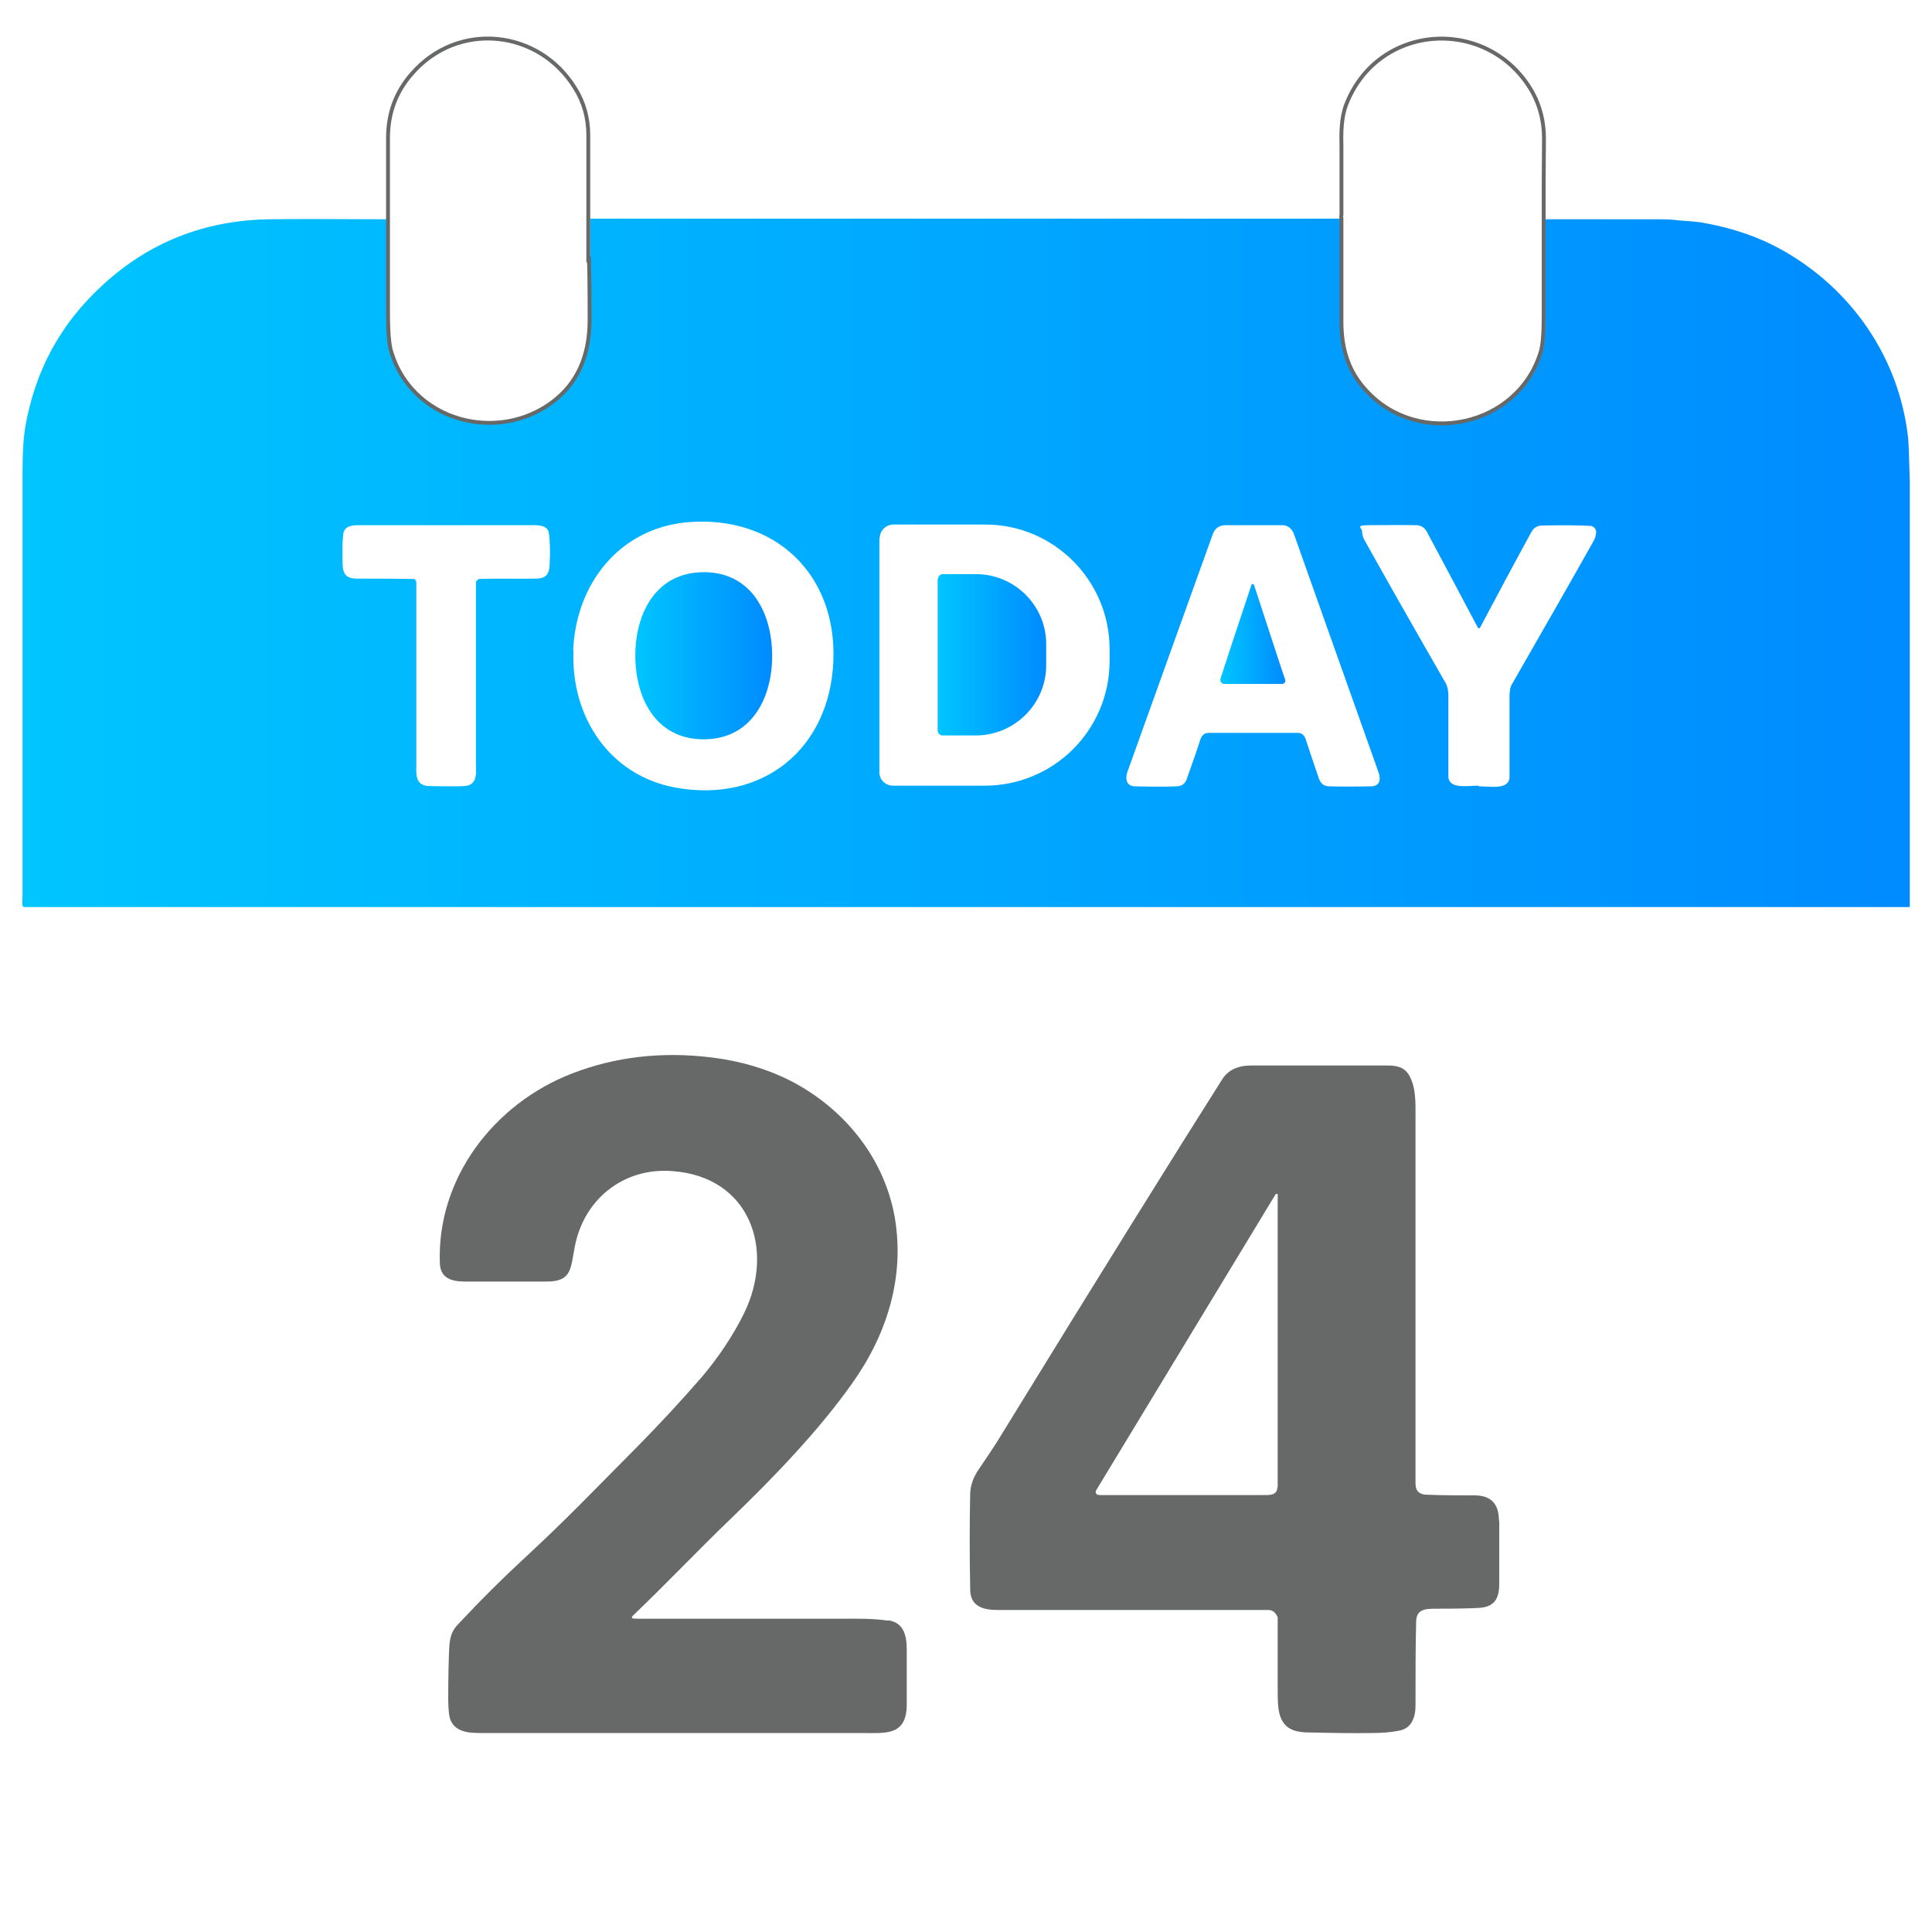
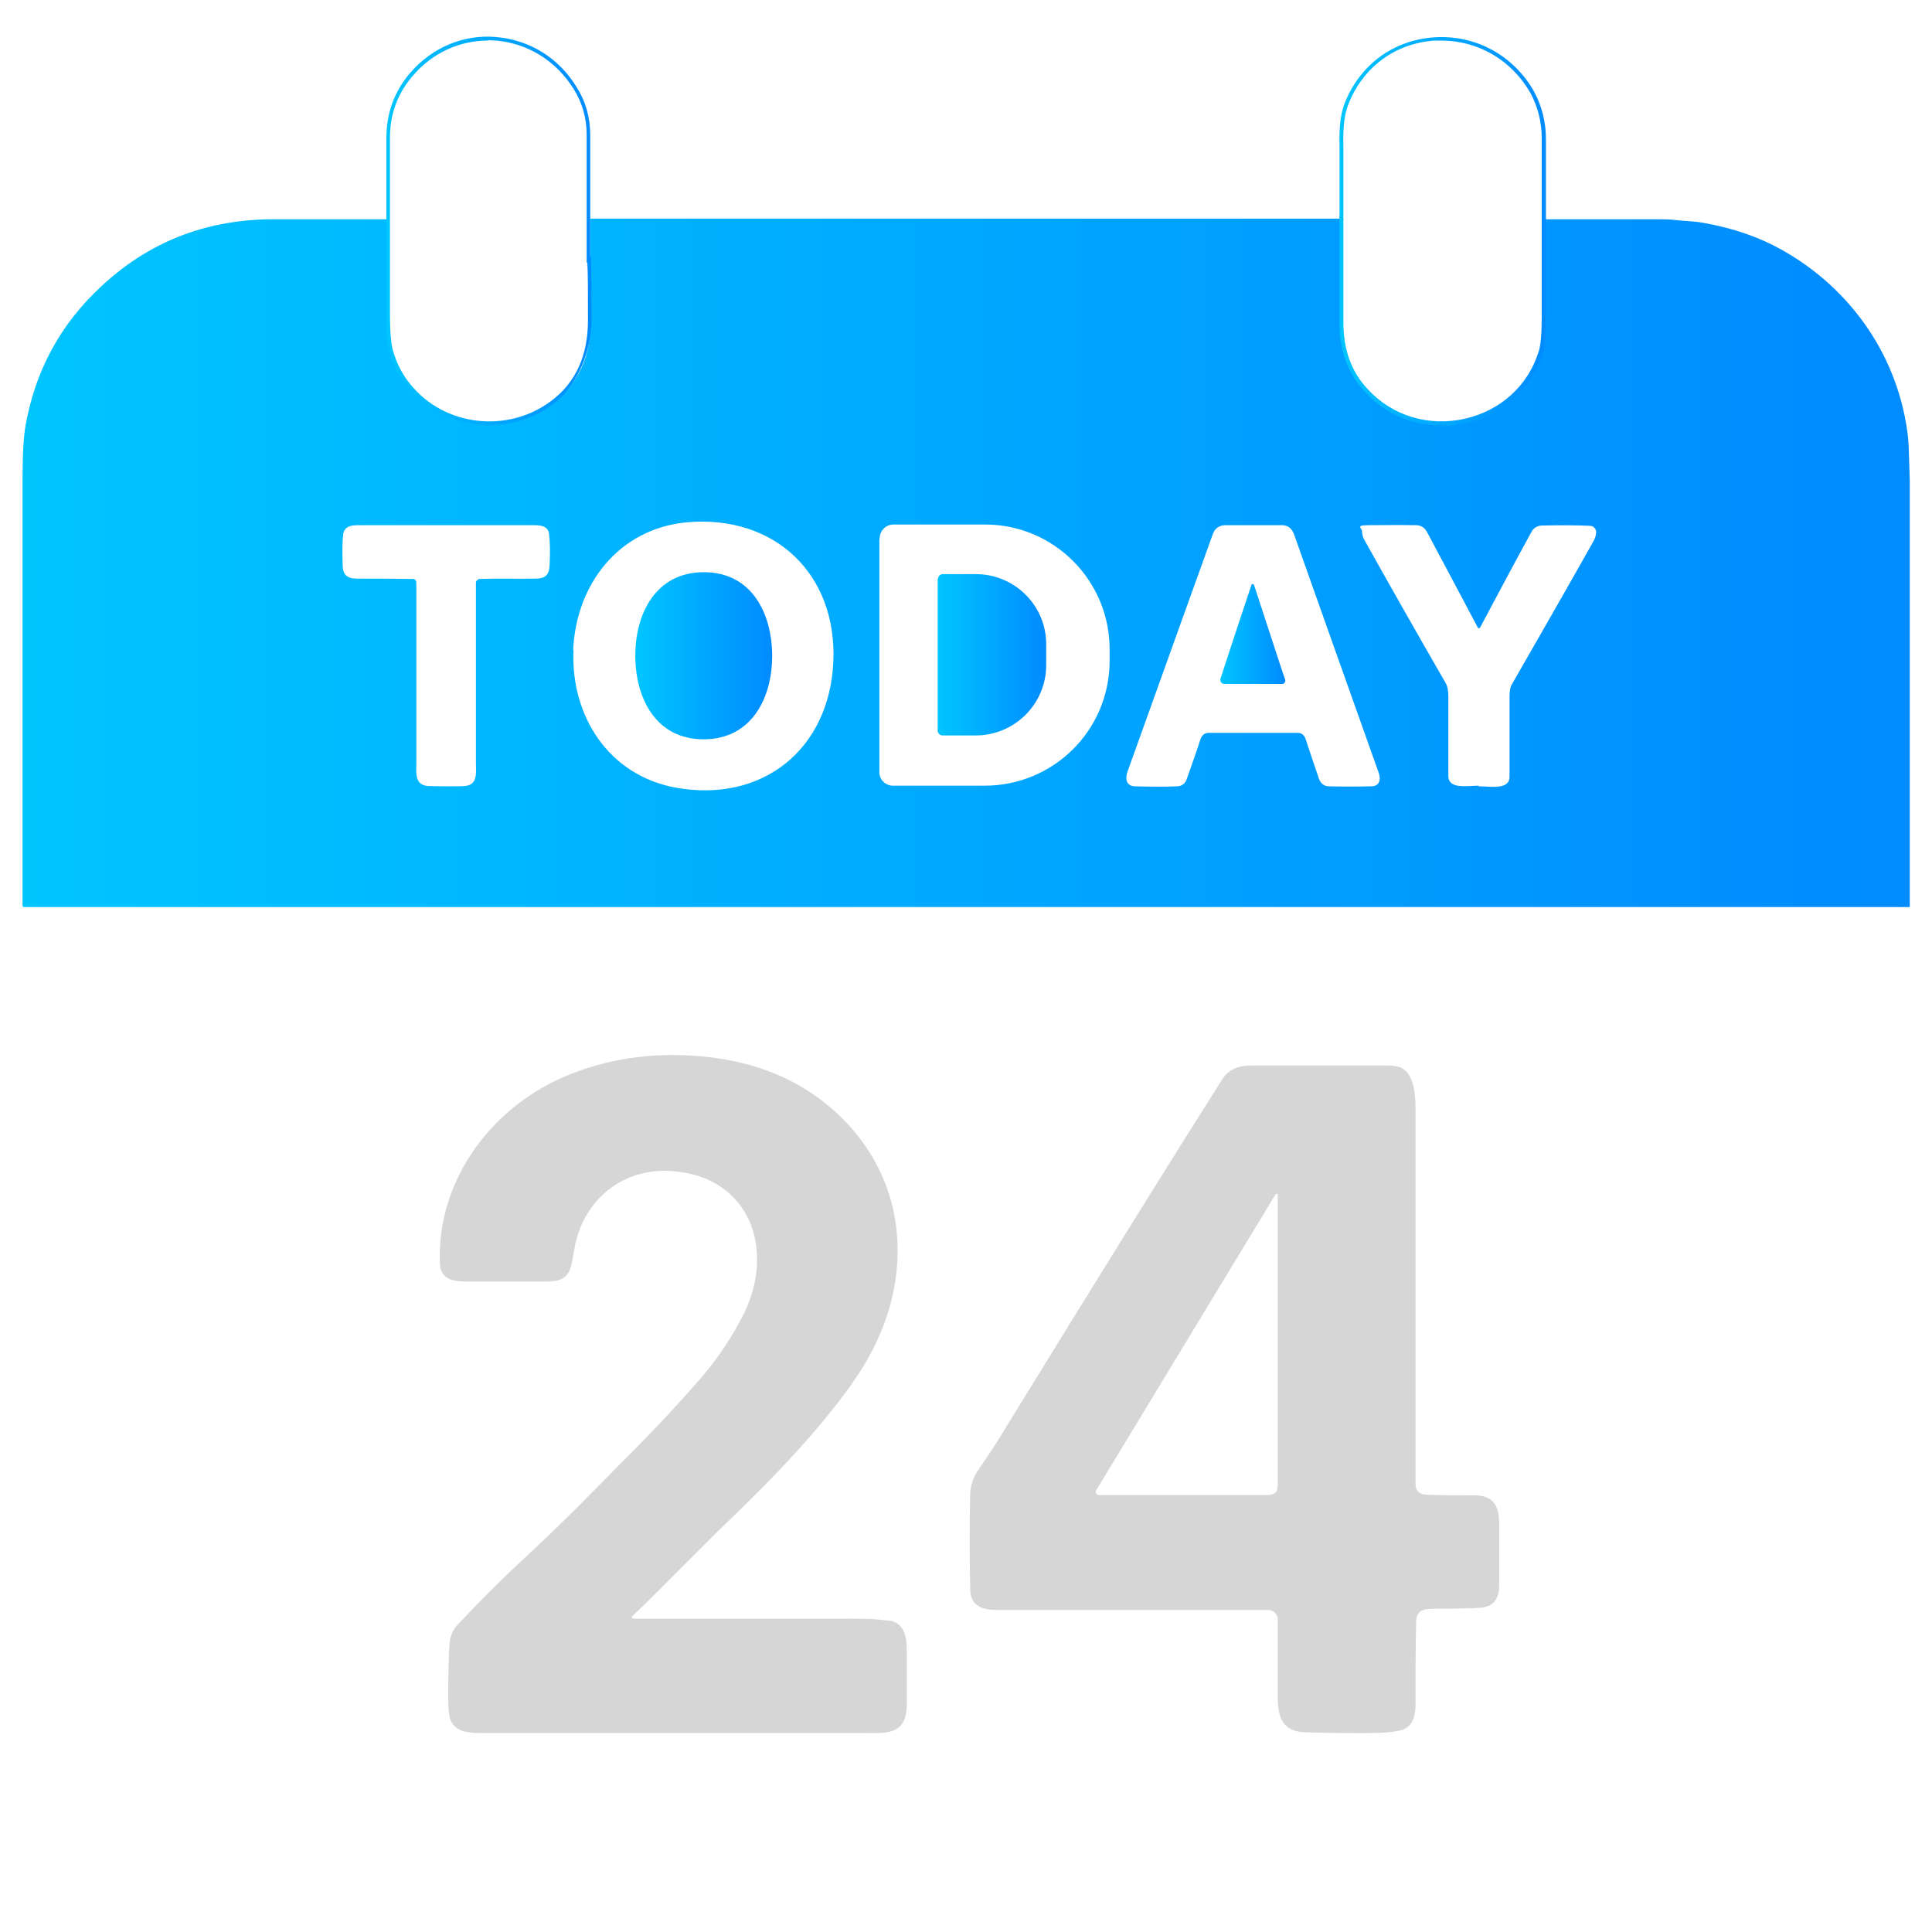
- <svg xmlns="http://www.w3.org/2000/svg" id="Layer_4" width="600" height="600" version="1.1" viewBox="0 0 600 600">
+ <svg xmlns="http://www.w3.org/2000/svg" xmlns:xlink="http://www.w3.org/1999/xlink" id="Layer_4" width="600" height="600" version="1.1" viewBox="0 0 600 600">
  <defs>
    <style>
      .st0 {
+         fill: #d6d6d6;
+       }
+ 
+       .st1 {
        fill: url(#linear-gradient2);
      }

-       .st1 {
+       .st2 {
        fill: url(#linear-gradient1);
      }

-       .st2 {
+       .st3 {
        fill: url(#linear-gradient3);
      }

-       .st3 {
-         fill: #676868;
-       }
- 
      .st4 {
-         fill: url(#linear-gradient);
+         fill: url(#linear-gradient5);
      }

      .st5 {
-         fill: none;
-         stroke: #676868;
-         stroke-miterlimit: 10;
-         stroke-width: 1.2px;
+         fill: url(#linear-gradient4);
+       }
+ 
+       .st6 {
+         fill: url(#linear-gradient);
      }
    </style>
-     <linearGradient id="linear-gradient" x1="7" y1="427.1" x2="593" y2="427.1" gradientTransform="translate(0 602) scale(1 -1)" gradientUnits="userSpaceOnUse">
+     <linearGradient id="linear-gradient" x1="7" y1="2128.8" x2="593.1" y2="2128.8" gradientTransform="translate(0 -1954)" gradientUnits="userSpaceOnUse">
      <stop offset="0" stop-color="#00c5ff" />
      <stop offset="1" stop-color="#008bff" />
    </linearGradient>
-     <linearGradient id="linear-gradient1" x1="197.3" y1="398.3" x2="239.8" y2="398.3" gradientTransform="translate(0 602) scale(1 -1)" gradientUnits="userSpaceOnUse">
+     <linearGradient id="linear-gradient1" x1="197.3" y1="2157.6" x2="239.8" y2="2157.6" gradientTransform="translate(0 -1954)" gradientUnits="userSpaceOnUse">
      <stop offset="0" stop-color="#00c5ff" />
      <stop offset="1" stop-color="#008bff" />
    </linearGradient>
-     <linearGradient id="linear-gradient2" x1="291.2" y1="398.7" x2="325" y2="398.7" gradientTransform="translate(0 602) scale(1 -1)" gradientUnits="userSpaceOnUse">
+     <linearGradient id="linear-gradient2" x1="291.2" y1="2157.3" x2="325" y2="2157.3" gradientTransform="translate(0 -1954)" gradientUnits="userSpaceOnUse">
      <stop offset="0" stop-color="#00c5ff" />
      <stop offset="1" stop-color="#008bff" />
    </linearGradient>
-     <linearGradient id="linear-gradient3" x1="379.2" y1="405.1" x2="399.3" y2="405.1" gradientTransform="translate(0 602) scale(1 -1)" gradientUnits="userSpaceOnUse">
+     <linearGradient id="linear-gradient3" x1="379.2" y1="2150.9" x2="399.3" y2="2150.9" gradientTransform="translate(0 -1954)" gradientUnits="userSpaceOnUse">
      <stop offset="0" stop-color="#00c5ff" />
      <stop offset="1" stop-color="#008bff" />
    </linearGradient>
+     <linearGradient id="linear-gradient4" x1="119.9" y1="71.7" x2="183.7" y2="71.7" gradientTransform="matrix(1,0,0,1,0,0)" xlink:href="#linear-gradient" />
+     <linearGradient id="linear-gradient5" x1="415.9" y1="71.8" x2="480.1" y2="71.8" gradientTransform="matrix(1,0,0,1,0,0)" xlink:href="#linear-gradient" />
  </defs>
  <g>
-     <path class="st4" d="M417.1,68.1v32.2c0,8.6,2.5,15.6,7.8,21.2,16.3,17.7,47.1,11.2,54.1-12.2.6-2,.9-5.7.9-11v-30.2h34.6c2.2,0,4.4,0,6.4.3,3,.3,5.7.3,8.6.9,8.9,1.6,16.9,4.4,23.7,8.2,21.9,12.2,36.7,33.7,39.4,58.7.2,2.4.3,6.8.5,13.2v132.1c0,.1,0,.2-.2.2H7.6c-.3,0-.6-.2-.6-.5-.1-.9,0-2,0-3.4v-126.4c0-6-.1-12.7.8-18.5,3-17.6,10.9-32.3,24-44.3,14.4-13.3,31.5-20.1,51.5-20.5,6.7-.1,19.3-.1,37.6,0v27.9c0,3.5,0,8.9.8,12.5,1.2,4.2,3,7.9,5.7,11.2,10.8,13.3,30.9,15.4,44.5,5.2,7.8-5.8,11.6-14.4,11.6-25.5s-.1-16.4-.2-19.3v-12.2h234-.1ZM178.1,201.9c-.9,20.5,11,38.9,31.7,42.7,27.1,4.9,47.8-12,49-39.1,1.2-27.1-18.1-45.7-45.5-43.3-21.1,2-34.4,19.2-35.3,39.7h.1ZM138.7,244.2c2.8,0,4.6,0,5.6-.1,4.2-.3,3.5-4.2,3.5-7.3v-55.8c0-.6.5-1,1-1.2,5.9-.2,11.6,0,17.4-.1,3.4,0,4.4-1.3,4.5-4.5.2-3.9.1-7.1-.2-9.4-.3-2.9-3.5-2.7-5.8-2.7h-52.3c-2.3,0-5.3-.2-5.8,2.7-.3,2.3-.3,5.4-.2,9.4.1,3.2,1.2,4.5,4.5,4.5,5.8,0,11.6,0,17.4.1.6,0,1,.5,1,1.2v55.8c0,3.1-.6,6.9,3.5,7.3,1,0,2.9.1,5.6.1h.5ZM273.1,167.3v72.4c-.1,2.4,1.9,4.3,4.2,4.3h28.5c21.3,0,38.7-17.1,38.8-38.6h0v-3.8c0-21.3-17.3-38.7-38.6-38.7h-28.5c-2.4,0-4.3,1.9-4.3,4.3h-.1ZM389.2,227.6h13.4c1.5-.1,2.4.5,2.9,2,.8,2.5,2.2,6.6,4.1,12.2.6,1.6,1.6,2.4,3.2,2.4,4.1.1,8.5.1,13,0,2.8,0,3.1-2.3,2.3-4.4-12.2-34.4-21-59-26.2-73.8-.7-2-2.1-3-4.1-2.9h-17.1c-2,0-3.4.9-4.1,2.9-5.3,14.8-14.2,39.4-26.5,73.8-.7,2.1-.3,4.3,2.3,4.4,4.5.1,8.9.2,13,0,1.6,0,2.7-.8,3.2-2.4,2-5.6,3.4-9.6,4.2-12.2.5-1.4,1.4-2.1,2.9-2h13.4,0ZM459.4,244.2c3.5,0,9.4,1.2,9.4-3v-25.2c0-1,.2-2.8.8-3.6,10-17.4,18.4-32.1,25.2-44.2.6-1,.9-2.1.9-3s-.8-1.9-1.9-1.9c-4.3-.2-9.1-.2-14.8-.1-1.5,0-2.7.7-3.4,2-5.7,10.4-11,20.4-16,29.8,0,0-.1.1-.3.1s-.2,0-.3-.1c-5-9.4-10.2-19.3-15.9-29.9-.7-1.3-1.9-2-3.4-2-5.7-.1-10.7,0-14.8,0s-1.9.9-1.9,1.9.3,2,.9,3c6.8,12.2,15.2,27,25.1,44.2.5.8.8,2.5.8,3.6v25.2c0,4.2,5.9,3,9.4,3v.2Z" />
-     <path class="st1" d="M218.6,177.7c14.9,0,21.2,12.9,21.2,26s-6.4,25.9-21.3,25.9-21.2-12.9-21.2-26,6.4-25.9,21.3-25.9Z" />
-     <path class="st0" d="M291.3,179.8c0-.8.7-1.5,1.5-1.5h10.3c12,0,21.9,9.8,21.8,21.9h0v6.4c0,12-9.8,21.8-21.9,21.8h-10.3c-.8,0-1.5-.7-1.5-1.6v-47h.1Z" />
-     <path class="st2" d="M389.2,181.5h.2c6.4,19.6,9.6,29.4,9.7,29.5.2.6-.1,1.2-.7,1.4h-18.2c-.6,0-1.2-.5-1.2-1.2v-.3s3.2-10,9.7-29.4h0c0-.1.1-.1.2-.1h.1Z" />
+     <path class="st6" d="M417.1,68.1v32.2c0,8.6,2.5,15.6,7.8,21.2,16.3,17.7,47.1,11.2,54.1-12.2.6-2,.9-5.7.9-11v-30.2h34.6c2.2,0,4.4,0,6.4.3,3,.3,5.7.3,8.6.9,8.9,1.6,16.9,4.4,23.7,8.2,21.9,12.2,36.7,33.7,39.4,58.7.2,2.4.3,6.8.5,13.2v132.1c0,.1,0,.2-.2.2H7.6c-.3,0-.6-.2-.6-.5,0-.9,0-2,0-3.4v-126.4c0-6,0-12.7.8-18.5,3-17.6,10.9-32.3,24-44.3,14.4-13.3,31.5-20.1,51.5-20.5,6.7,0,19.3,0,37.6,0v27.9c0,3.5,0,8.9.8,12.5,1.2,4.2,3,7.9,5.7,11.2,10.8,13.3,30.9,15.4,44.5,5.2,7.8-5.8,11.6-14.4,11.6-25.5s-.1-16.4-.2-19.3v-12.2h234-.1v.2ZM178.1,201.9c-.9,20.5,11,38.9,31.7,42.7,27.1,4.9,47.8-12,49-39.1,1.2-27.1-18.1-45.7-45.5-43.3-21.1,2-34.4,19.2-35.3,39.7h.1ZM138.7,244.2c2.8,0,4.6,0,5.6-.1,4.2-.3,3.5-4.2,3.5-7.3v-55.8c0-.6.5-1,1-1.2,5.9-.2,11.6,0,17.4-.1,3.4,0,4.4-1.3,4.5-4.5.2-3.9.1-7.1-.2-9.4-.3-2.9-3.5-2.7-5.8-2.7h-52.3c-2.3,0-5.3-.2-5.8,2.7-.3,2.3-.3,5.4-.2,9.4,0,3.2,1.2,4.5,4.5,4.5,5.8,0,11.6,0,17.4.1.6,0,1,.5,1,1.2v55.8c0,3.1-.6,6.9,3.5,7.3,1,0,2.9.1,5.6.1h.5-.2ZM273.1,167.3v72.4c-.1,2.4,1.9,4.3,4.2,4.3h28.5c21.3,0,38.7-17.1,38.8-38.6h0v-3.8c0-21.3-17.3-38.7-38.6-38.7h-28.5c-2.4,0-4.3,1.9-4.3,4.3h-.1ZM389.2,227.6h13.4c1.5-.1,2.4.5,2.9,2,.8,2.5,2.2,6.6,4.1,12.2.6,1.6,1.6,2.4,3.2,2.4,4.1.1,8.5.1,13,0,2.8,0,3.1-2.3,2.3-4.4-12.2-34.4-21-59-26.2-73.8-.7-2-2.1-3-4.1-2.9h-17.1c-2,0-3.4.9-4.1,2.9-5.3,14.8-14.2,39.4-26.5,73.8-.7,2.1-.3,4.3,2.3,4.4,4.5.1,8.9.2,13,0,1.6,0,2.7-.8,3.2-2.4,2-5.6,3.4-9.6,4.2-12.2.5-1.4,1.4-2.1,2.9-2h13.5ZM459.4,244.2c3.5,0,9.4,1.2,9.4-3v-25.2c0-1,.2-2.8.8-3.6,10-17.4,18.4-32.1,25.2-44.2.6-1,.9-2.1.9-3s-.8-1.9-1.9-1.9c-4.3-.2-9.1-.2-14.8-.1-1.5,0-2.7.7-3.4,2-5.7,10.4-11,20.4-16,29.8,0,0-.1.1-.3.1s-.2,0-.3-.1c-5-9.4-10.2-19.3-15.9-29.9-.7-1.3-1.9-2-3.4-2-5.7-.1-10.7,0-14.8,0s-1.9.9-1.9,1.9.3,2,.9,3c6.8,12.2,15.2,27,25.1,44.2.5.8.8,2.5.8,3.6v25.2c0,4.2,5.9,3,9.4,3v.2h.2Z" />
+     <path class="st2" d="M218.6,177.7c14.9,0,21.2,12.9,21.2,26s-6.4,25.9-21.3,25.9-21.2-12.9-21.2-26,6.4-25.9,21.3-25.9Z" />
+     <path class="st1" d="M291.3,179.8c0-.8.7-1.5,1.5-1.5h10.3c12,0,21.9,9.8,21.8,21.9h0v6.4c0,12-9.8,21.8-21.9,21.8h-10.3c-.8,0-1.5-.7-1.5-1.6v-47h.1Z" />
+     <path class="st3" d="M389.2,181.5h.2c6.4,19.6,9.6,29.4,9.7,29.5.2.6-.1,1.2-.7,1.4h-18.2c-.6,0-1.2-.5-1.2-1.2v-.3s3.2-10,9.7-29.4h0c0-.1.1-.1.2-.1h.3Z" />
  </g>
  <g>
-     <path class="st5" d="M182.7,80.2v-38.2c0-5.4-1.4-10.3-4.1-14.6-11.2-18.3-36.4-21-50.7-4.5-5,5.7-7.4,12.3-7.4,20v53.1c0,3.5,0,8.9.8,12.5,1.2,4.2,3,7.9,5.7,11.2,10.8,13.3,30.9,15.4,44.5,5.2,7.8-5.8,11.6-14.4,11.6-25.5s-.1-16.4-.2-19.3h-.1Z" />
-     <path class="st5" d="M479.4,68.1c0-8.3,0-16.7.1-25.1,0-5.2-1.2-10-3.6-14.4-13.4-23.6-47.8-21.8-57.8,3.8-1.6,4.2-1.6,8.7-1.5,13.4v21c-.1.3-.1.7,0,1.2v32.2c0,8.6,2.5,15.6,7.8,21.2,16.3,17.7,47.1,11.2,54.1-12.2.6-2,.9-5.7.9-11v-30.2h0ZM417.1,68.5h0ZM417.2,68.4h0Z" />
-     <path class="st3" d="M275.7,503.3c-4.6-.7-9.5-.6-14.5-.6h-63.1c-.6,0-1.2,0-1.7-.1-.2,0-.2-.3,0-.7,10.7-10.2,20-20.1,30.3-30,13.5-13,27.6-27.6,38.1-42.5,10.7-15.1,16.2-32.8,13.1-51.2-3.2-18.5-15.7-34-32.5-42.6-7.3-3.7-15.5-6.1-24.4-7.2-15.5-1.9-30-.2-43.4,5-24.2,9.4-42,32.5-41,59,.2,4.6,3.7,5.6,7.8,5.6h25.4c7.8,0,7.4-4.1,8.7-10.8,2.8-14.8,15.2-24.7,30.3-23.5,24,1.7,32,24.2,22.3,44.1-3.4,6.9-7.8,13.5-13.1,19.8-6.6,7.6-13.3,14.8-19.9,21.5-14.5,14.6-21.5,22-33.1,32.8-9.4,8.7-15.3,14.6-22.9,22.7-2.7,2.9-2.5,5.9-2.7,9.7-.2,6.6-.2,11-.2,13,0,3,.2,5.1.5,6.3,1.4,4.4,5.9,4.6,9.7,4.6h118.3c7.2,0,13.8,1,13.9-8.7v-17c0-4.2-.7-8.6-5.8-9.3h0Z" />
-     <path class="st3" d="M465.5,472.2c0-5.2-2.5-7.8-7.6-7.8s-9.8,0-14.7-.2c-2.4,0-3.6-1.2-3.6-3.4v-113.9c0-4.5.2-9.1-2-13-1.5-2.5-3.8-3-6.8-3h-42.3c-4.2,0-7.2,1.5-9,4.4-14,22.1-37.2,59.3-69.2,111.4-1.4,2.3-3.6,5.6-6.6,10-1.5,2.3-2.3,4.6-2.4,7.1-.2,9.5-.2,19.3,0,29.8,0,5.2,3.9,6.4,8.5,6.4h84.1c1.3,0,2.3.8,2.9,2.3v23.3c0,6.6.5,12,8.5,12.4,8.2.2,15.2.3,21,.2,2.9,0,5.6-.2,8-.7,4.1-.6,5.3-4.2,5.3-7.8,0-9.7,0-18.4.2-26,0-3.6,2.3-4.1,5.6-4.1,7.1,0,11.9-.1,14.5-.3,4.7-.5,5.8-3.5,5.7-8v-19.1h.2ZM396.7,461.8c0,2.1-1.5,2.5-3.4,2.5h-51.6c-.2,0-.6,0-.8-.1h-.1c-.5-.3-.7-.9-.3-1.5l55.7-91.9h.6v91.1h0ZM396.8,370.7h-.1.1ZM397.1,370.6h0ZM397.2,370.7h0ZM397.3,370.7h0Z" />
+     <path class="st5" d="M152,132c-9.6,0-19.1-4.1-25.4-11.9-2.6-3.2-4.5-7-5.8-11.4-.8-3.7-.8-9.1-.8-12.7v-53.1c0-7.9,2.5-14.6,7.5-20.4,6.8-7.8,16.5-11.9,26.6-11,10.4.9,19.5,6.5,25,15.6,2.8,4.4,4.2,9.4,4.2,14.9v37.5h.2v.6c.2,3.9.2,10.2.2,19.3s-4,20.1-11.8,26c-5.9,4.4-12.9,6.6-19.9,6.6ZM151.5,12.6c-8.8,0-17.1,3.8-23.1,10.7-4.9,5.6-7.3,12-7.3,19.6v53.1c0,3.5,0,8.8.8,12.4,1.2,4.3,3,7.9,5.6,11,10.5,13,30.1,15.3,43.7,5.1,7.5-5.6,11.4-14,11.4-25s0-14-.2-18l-.2.2v-39.7c0-5.2-1.3-10-4-14.3-5.4-8.7-14.1-14.2-24.1-15.1-.8,0-1.7-.1-2.5-.1Z" />
+     <path class="st4" d="M447.6,132.1c-9,0-17.5-3.6-23.6-10.3-5.4-5.7-8-12.7-8-21.6v-32.1c-.1-.5-.1-1,0-1.3v-20.9c-.1-5,0-9.4,1.5-13.6,4.7-12.1,15.1-19.8,27.8-20.7,12.8-.9,24.7,5.5,31.1,16.8,2.4,4.5,3.7,9.4,3.7,14.7,0,8.4,0,16.9,0,25.1v30.1c0,5.4-.3,9.1-.9,11.2-3.3,11-12.1,19.2-23.7,21.9-2.6.6-5.2.9-7.8.9ZM447.7,12.6c-.8,0-1.5,0-2.3,0-12.2.9-22.2,8.3-26.7,19.9-1.5,4-1.6,8.3-1.5,13.2v21.2c0,.1-.1.4,0,.9h0v32.3c0,8.6,2.5,15.4,7.6,20.8,7.6,8.3,19,11.7,30.3,9.1,11.1-2.6,19.6-10.4,22.8-21,.6-1.9.9-5.6.9-10.8v-30.1c0-8.2,0-16.7,0-25.1,0-5.1-1.2-9.8-3.5-14.1-5.8-10.2-16.2-16.3-27.7-16.3Z" />
+     <path class="st0" d="M275.7,503.3c-4.6-.7-9.5-.6-14.5-.6h-63.1c-.6,0-1.2,0-1.7-.1-.2,0-.2-.3,0-.7,10.7-10.2,20-20.1,30.3-30,13.5-13,27.6-27.6,38.1-42.5,10.7-15.1,16.2-32.8,13.1-51.2-3.2-18.5-15.7-34-32.5-42.6-7.3-3.7-15.5-6.1-24.4-7.2-15.5-1.9-30-.2-43.4,5-24.2,9.4-42,32.5-41,59,.2,4.6,3.7,5.6,7.8,5.6h25.4c7.8,0,7.4-4.1,8.7-10.8,2.8-14.8,15.2-24.7,30.3-23.5,24,1.7,32,24.2,22.3,44.1-3.4,6.9-7.8,13.5-13.1,19.8-6.6,7.6-13.3,14.8-19.9,21.5-14.5,14.6-21.5,22-33.1,32.8-9.4,8.7-15.3,14.6-22.9,22.7-2.7,2.9-2.5,5.9-2.7,9.7-.2,6.6-.2,11-.2,13,0,3,.2,5.1.5,6.3,1.4,4.4,5.9,4.6,9.7,4.6h118.3c7.2,0,13.8,1,13.9-8.7v-17c0-4.2-.7-8.6-5.8-9.3h-.1Z" />
+     <path class="st0" d="M465.5,472.2c0-5.2-2.5-7.8-7.6-7.8s-9.8,0-14.7-.2c-2.4,0-3.6-1.2-3.6-3.4v-113.9c0-4.5.2-9.1-2-13-1.5-2.5-3.8-3-6.8-3h-42.3c-4.2,0-7.2,1.5-9,4.4-14,22.1-37.2,59.3-69.2,111.4-1.4,2.3-3.6,5.6-6.6,10-1.5,2.3-2.3,4.6-2.4,7.1-.2,9.5-.2,19.3,0,29.8,0,5.2,3.9,6.4,8.5,6.4h84.1c1.3,0,2.3.8,2.9,2.3v23.3c0,6.6.5,12,8.5,12.4,8.2.2,15.2.3,21,.2,2.9,0,5.6-.2,8-.7,4.1-.6,5.3-4.2,5.3-7.8,0-9.7,0-18.4.2-26,0-3.6,2.3-4.1,5.6-4.1,7.1,0,11.9-.1,14.5-.3,4.7-.5,5.8-3.5,5.7-8v-19.1h.2-.3ZM396.7,461.8c0,2.1-1.5,2.5-3.4,2.5h-51.6c-.2,0-.6,0-.8-.1h-.1c-.5-.3-.7-.9-.3-1.5l55.7-91.9h.6v91.1h-.1ZM396.8,370.7h-.1.1ZM397.1,370.6h0ZM397.2,370.7h0ZM397.3,370.7h0Z" />
  </g>
</svg>
